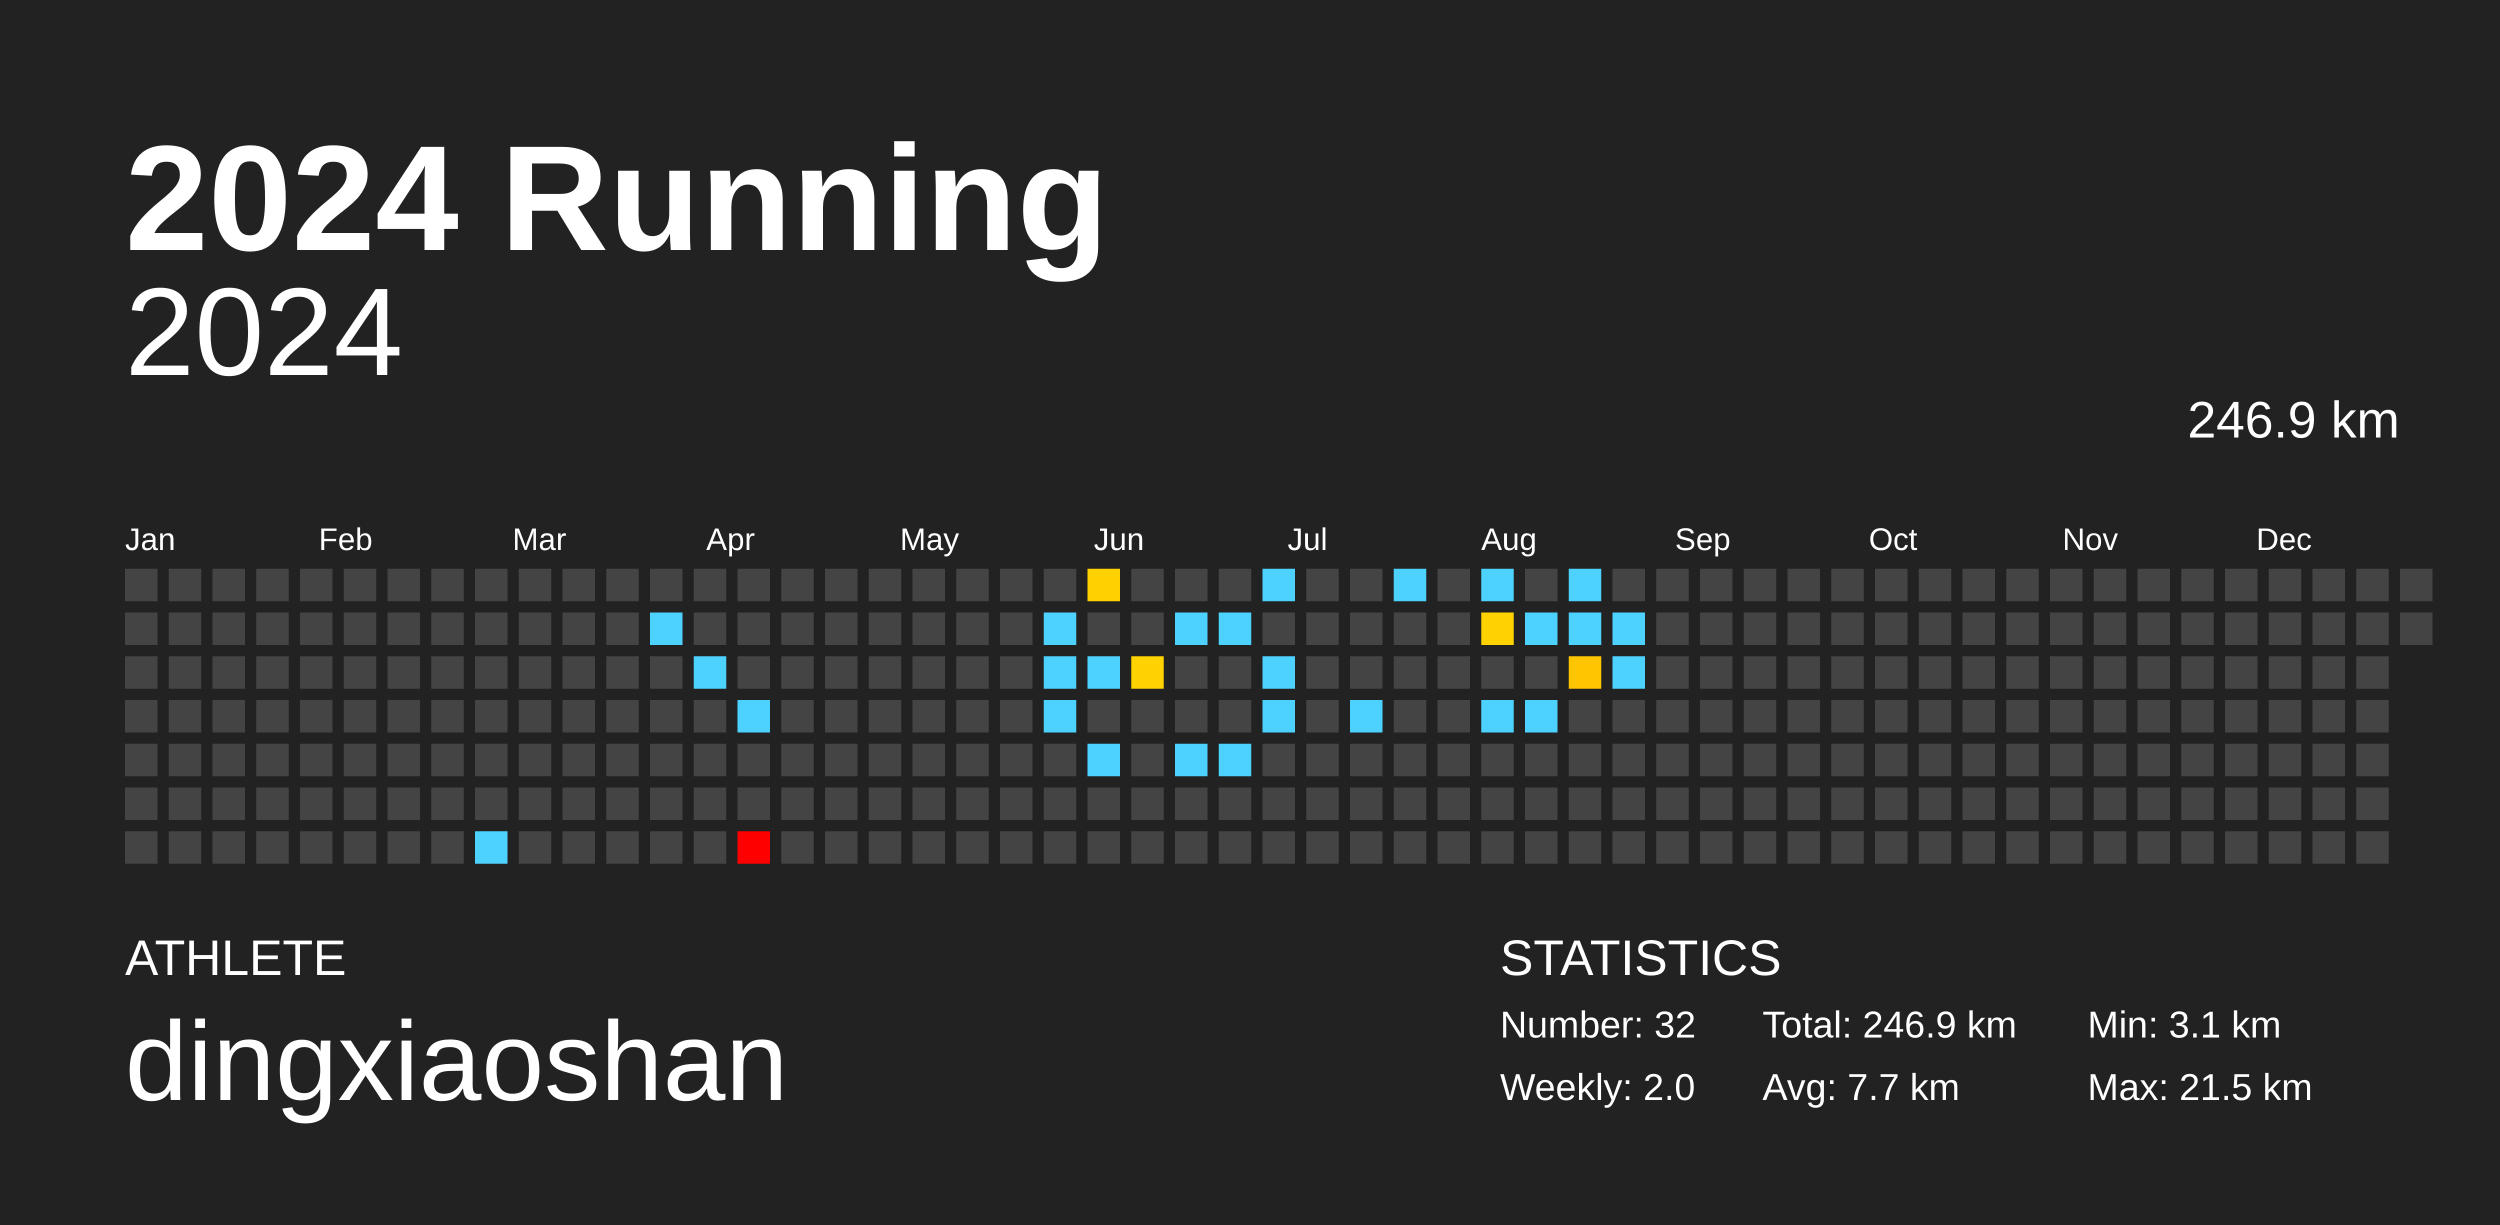
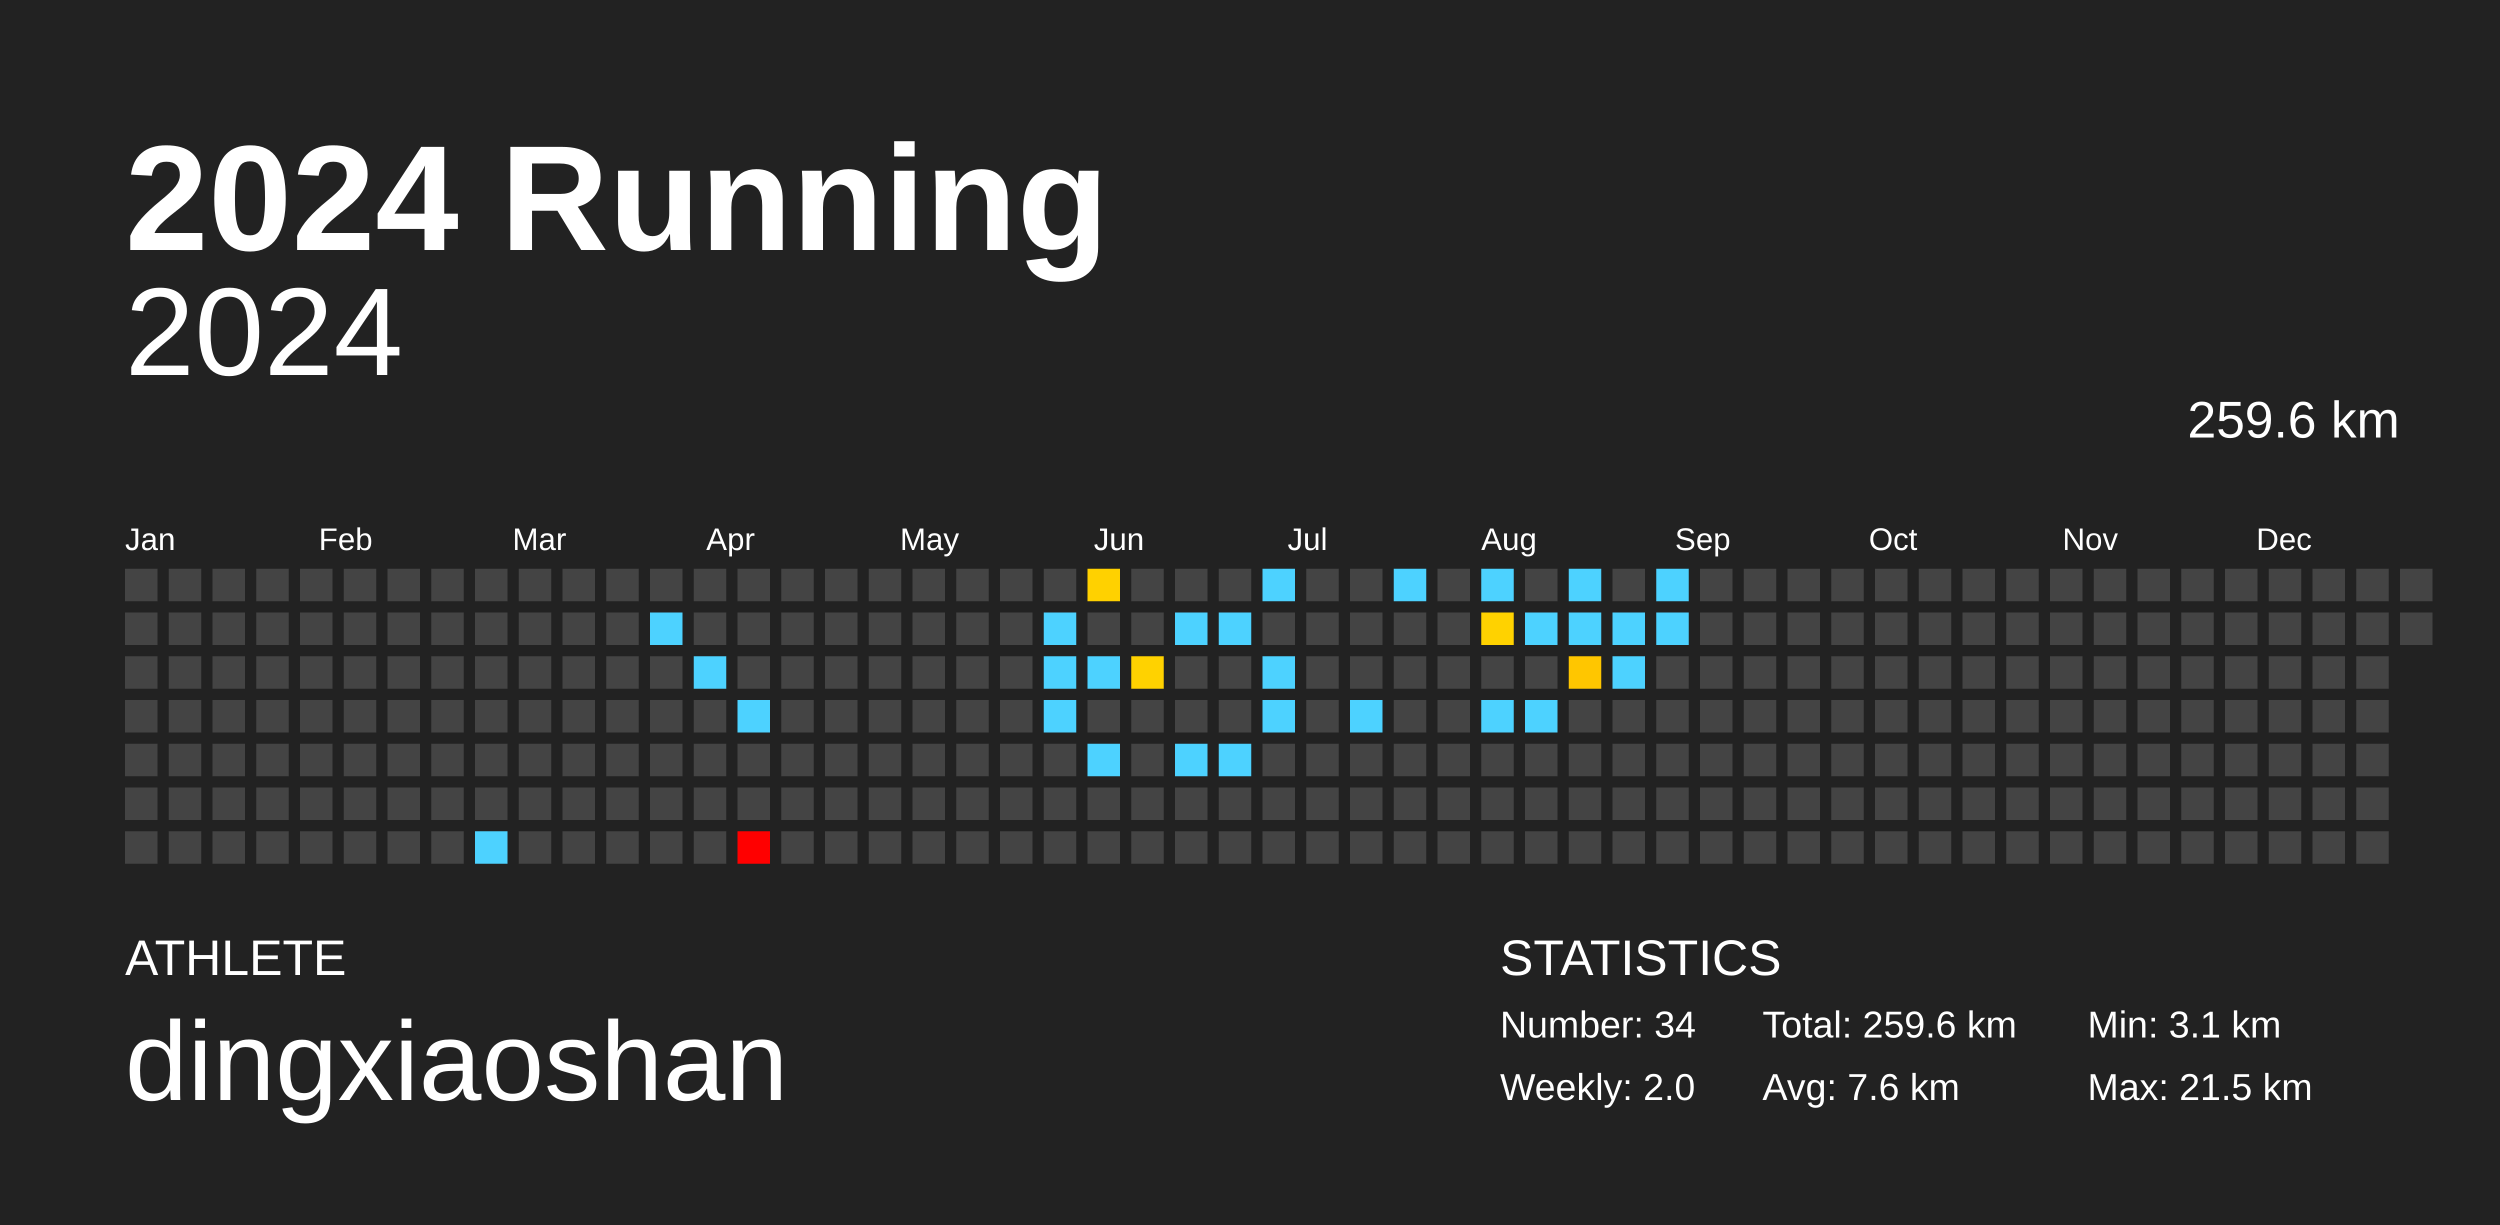
<svg xmlns="http://www.w3.org/2000/svg" baseProfile="full" height="98mm" version="1.1" viewBox="0,0,200,98" width="200mm">
  <defs />
  <rect fill="#222222" height="98" width="200" x="0" y="0" />
  <text fill="#FFFFFF" style="font-size:12px; font-family:Arial; font-weight:bold;" x="10" y="20">2024 Running</text>
  <text fill="#FFFFFF" style="font-size:4px; font-family:Arial" x="10" y="78">ATHLETE</text>
  <text fill="#FFFFFF" style="font-size:9px; font-family:Arial" x="10" y="88">dingxiaoshan</text>
  <text fill="#FFFFFF" style="font-size:4px; font-family:Arial" x="120" y="78">STATISTICS</text>
-   <text fill="#FFFFFF" style="font-size:3px; font-family:Arial" x="120" y="83">Number: 32</text>
+   <text fill="#FFFFFF" style="font-size:3px; font-family:Arial" x="120" y="83">Number: 34</text>
  <text fill="#FFFFFF" style="font-size:3px; font-family:Arial" x="120" y="88">Weekly: 2.0</text>
-   <text fill="#FFFFFF" style="font-size:3px; font-family:Arial" x="141" y="83">Total: 246.9 km</text>
-   <text fill="#FFFFFF" style="font-size:3px; font-family:Arial" x="141" y="88">Avg: 7.7 km</text>
+   <text fill="#FFFFFF" style="font-size:3px; font-family:Arial" x="141" y="83">Total: 259.6 km</text>
+   <text fill="#FFFFFF" style="font-size:3px; font-family:Arial" x="141" y="88">Avg: 7.6 km</text>
  <text fill="#FFFFFF" style="font-size:3px; font-family:Arial" x="167" y="83">Min: 3.1 km</text>
  <text fill="#FFFFFF" style="font-size:3px; font-family:Arial" x="167" y="88">Max: 21.5 km</text>
  <text alignment-baseline="hanging" fill="#FFFFFF" style="font-size:10.0px; font-family:Arial;" x="10" y="30">2024</text>
-   <text alignment-baseline="hanging" fill="#FFFFFF" style="font-size:4.125px; font-family:Arial;" x="175" y="35">246.9 km</text>
+   <text alignment-baseline="hanging" fill="#FFFFFF" style="font-size:4.125px; font-family:Arial;" x="175" y="35">259.6 km</text>
  <text fill="#FFFFFF" style="font-size:2.5px; font-family:Arial" x="10.0" y="44">Jan</text>
  <text fill="#FFFFFF" style="font-size:2.5px; font-family:Arial" x="25.5" y="44">Feb</text>
  <text fill="#FFFFFF" style="font-size:2.5px; font-family:Arial" x="41.0" y="44">Mar</text>
  <text fill="#FFFFFF" style="font-size:2.5px; font-family:Arial" x="56.5" y="44">Apr</text>
  <text fill="#FFFFFF" style="font-size:2.5px; font-family:Arial" x="72.0" y="44">May</text>
  <text fill="#FFFFFF" style="font-size:2.5px; font-family:Arial" x="87.5" y="44">Jun</text>
  <text fill="#FFFFFF" style="font-size:2.5px; font-family:Arial" x="103.0" y="44">Jul</text>
  <text fill="#FFFFFF" style="font-size:2.5px; font-family:Arial" x="118.5" y="44">Aug</text>
  <text fill="#FFFFFF" style="font-size:2.5px; font-family:Arial" x="134.0" y="44">Sep</text>
  <text fill="#FFFFFF" style="font-size:2.5px; font-family:Arial" x="149.5" y="44">Oct</text>
  <text fill="#FFFFFF" style="font-size:2.5px; font-family:Arial" x="165.0" y="44">Nov</text>
  <text fill="#FFFFFF" style="font-size:2.5px; font-family:Arial" x="180.5" y="44">Dec</text>
  <rect fill="#444444" height="2.6" width="2.6" x="10.0" y="45.5" />
  <rect fill="#444444" height="2.6" width="2.6" x="10.0" y="49.0" />
  <rect fill="#444444" height="2.6" width="2.6" x="10.0" y="52.5" />
  <rect fill="#444444" height="2.6" width="2.6" x="10.0" y="56.0" />
  <rect fill="#444444" height="2.6" width="2.6" x="10.0" y="59.5" />
  <rect fill="#444444" height="2.6" width="2.6" x="10.0" y="63.0" />
  <rect fill="#444444" height="2.6" width="2.6" x="10.0" y="66.5" />
  <rect fill="#444444" height="2.6" width="2.6" x="13.5" y="45.5" />
  <rect fill="#444444" height="2.6" width="2.6" x="13.5" y="49.0" />
  <rect fill="#444444" height="2.6" width="2.6" x="13.5" y="52.5" />
  <rect fill="#444444" height="2.6" width="2.6" x="13.5" y="56.0" />
  <rect fill="#444444" height="2.6" width="2.6" x="13.5" y="59.5" />
  <rect fill="#444444" height="2.6" width="2.6" x="13.5" y="63.0" />
  <rect fill="#444444" height="2.6" width="2.6" x="13.5" y="66.5" />
  <rect fill="#444444" height="2.6" width="2.6" x="17.0" y="45.5" />
  <rect fill="#444444" height="2.6" width="2.6" x="17.0" y="49.0" />
  <rect fill="#444444" height="2.6" width="2.6" x="17.0" y="52.5" />
  <rect fill="#444444" height="2.6" width="2.6" x="17.0" y="56.0" />
  <rect fill="#444444" height="2.6" width="2.6" x="17.0" y="59.5" />
  <rect fill="#444444" height="2.6" width="2.6" x="17.0" y="63.0" />
  <rect fill="#444444" height="2.6" width="2.6" x="17.0" y="66.5" />
  <rect fill="#444444" height="2.6" width="2.6" x="20.5" y="45.5" />
  <rect fill="#444444" height="2.6" width="2.6" x="20.5" y="49.0" />
  <rect fill="#444444" height="2.6" width="2.6" x="20.5" y="52.5" />
  <rect fill="#444444" height="2.6" width="2.6" x="20.5" y="56.0" />
  <rect fill="#444444" height="2.6" width="2.6" x="20.5" y="59.5" />
  <rect fill="#444444" height="2.6" width="2.6" x="20.5" y="63.0" />
  <rect fill="#444444" height="2.6" width="2.6" x="20.5" y="66.5" />
  <rect fill="#444444" height="2.6" width="2.6" x="24.0" y="45.5" />
  <rect fill="#444444" height="2.6" width="2.6" x="24.0" y="49.0" />
  <rect fill="#444444" height="2.6" width="2.6" x="24.0" y="52.5" />
  <rect fill="#444444" height="2.6" width="2.6" x="24.0" y="56.0" />
  <rect fill="#444444" height="2.6" width="2.6" x="24.0" y="59.5" />
  <rect fill="#444444" height="2.6" width="2.6" x="24.0" y="63.0" />
  <rect fill="#444444" height="2.6" width="2.6" x="24.0" y="66.5" />
  <rect fill="#444444" height="2.6" width="2.6" x="27.5" y="45.5" />
  <rect fill="#444444" height="2.6" width="2.6" x="27.5" y="49.0" />
  <rect fill="#444444" height="2.6" width="2.6" x="27.5" y="52.5" />
  <rect fill="#444444" height="2.6" width="2.6" x="27.5" y="56.0" />
  <rect fill="#444444" height="2.6" width="2.6" x="27.5" y="59.5" />
  <rect fill="#444444" height="2.6" width="2.6" x="27.5" y="63.0" />
  <rect fill="#444444" height="2.6" width="2.6" x="27.5" y="66.5" />
  <rect fill="#444444" height="2.6" width="2.6" x="31.0" y="45.5" />
  <rect fill="#444444" height="2.6" width="2.6" x="31.0" y="49.0" />
  <rect fill="#444444" height="2.6" width="2.6" x="31.0" y="52.5" />
  <rect fill="#444444" height="2.6" width="2.6" x="31.0" y="56.0" />
  <rect fill="#444444" height="2.6" width="2.6" x="31.0" y="59.5" />
  <rect fill="#444444" height="2.6" width="2.6" x="31.0" y="63.0" />
  <rect fill="#444444" height="2.6" width="2.6" x="31.0" y="66.5" />
  <rect fill="#444444" height="2.6" width="2.6" x="34.5" y="45.5" />
  <rect fill="#444444" height="2.6" width="2.6" x="34.5" y="49.0" />
  <rect fill="#444444" height="2.6" width="2.6" x="34.5" y="52.5" />
  <rect fill="#444444" height="2.6" width="2.6" x="34.5" y="56.0" />
  <rect fill="#444444" height="2.6" width="2.6" x="34.5" y="59.5" />
  <rect fill="#444444" height="2.6" width="2.6" x="34.5" y="63.0" />
  <rect fill="#444444" height="2.6" width="2.6" x="34.5" y="66.5" />
  <rect fill="#444444" height="2.6" width="2.6" x="38.0" y="45.5" />
  <rect fill="#444444" height="2.6" width="2.6" x="38.0" y="49.0" />
  <rect fill="#444444" height="2.6" width="2.6" x="38.0" y="52.5" />
  <rect fill="#444444" height="2.6" width="2.6" x="38.0" y="56.0" />
  <rect fill="#444444" height="2.6" width="2.6" x="38.0" y="59.5" />
  <rect fill="#444444" height="2.6" width="2.6" x="38.0" y="63.0" />
  <rect fill="#4dd2ff" height="2.6" width="2.6" x="38.0" y="66.5" />
  <rect fill="#444444" height="2.6" width="2.6" x="41.5" y="45.5" />
  <rect fill="#444444" height="2.6" width="2.6" x="41.5" y="49.0" />
  <rect fill="#444444" height="2.6" width="2.6" x="41.5" y="52.5" />
  <rect fill="#444444" height="2.6" width="2.6" x="41.5" y="56.0" />
  <rect fill="#444444" height="2.6" width="2.6" x="41.5" y="59.5" />
  <rect fill="#444444" height="2.6" width="2.6" x="41.5" y="63.0" />
  <rect fill="#444444" height="2.6" width="2.6" x="41.5" y="66.5" />
  <rect fill="#444444" height="2.6" width="2.6" x="45.0" y="45.5" />
  <rect fill="#444444" height="2.6" width="2.6" x="45.0" y="49.0" />
  <rect fill="#444444" height="2.6" width="2.6" x="45.0" y="52.5" />
  <rect fill="#444444" height="2.6" width="2.6" x="45.0" y="56.0" />
  <rect fill="#444444" height="2.6" width="2.6" x="45.0" y="59.5" />
  <rect fill="#444444" height="2.6" width="2.6" x="45.0" y="63.0" />
  <rect fill="#444444" height="2.6" width="2.6" x="45.0" y="66.5" />
  <rect fill="#444444" height="2.6" width="2.6" x="48.5" y="45.5" />
  <rect fill="#444444" height="2.6" width="2.6" x="48.5" y="49.0" />
  <rect fill="#444444" height="2.6" width="2.6" x="48.5" y="52.5" />
  <rect fill="#444444" height="2.6" width="2.6" x="48.5" y="56.0" />
  <rect fill="#444444" height="2.6" width="2.6" x="48.5" y="59.5" />
  <rect fill="#444444" height="2.6" width="2.6" x="48.5" y="63.0" />
  <rect fill="#444444" height="2.6" width="2.6" x="48.5" y="66.5" />
  <rect fill="#444444" height="2.6" width="2.6" x="52.0" y="45.5" />
  <rect fill="#4dd2ff" height="2.6" width="2.6" x="52.0" y="49.0" />
  <rect fill="#444444" height="2.6" width="2.6" x="52.0" y="52.5" />
  <rect fill="#444444" height="2.6" width="2.6" x="52.0" y="56.0" />
  <rect fill="#444444" height="2.6" width="2.6" x="52.0" y="59.5" />
  <rect fill="#444444" height="2.6" width="2.6" x="52.0" y="63.0" />
  <rect fill="#444444" height="2.6" width="2.6" x="52.0" y="66.5" />
  <rect fill="#444444" height="2.6" width="2.6" x="55.5" y="45.5" />
  <rect fill="#444444" height="2.6" width="2.6" x="55.5" y="49.0" />
  <rect fill="#4dd2ff" height="2.6" width="2.6" x="55.5" y="52.5" />
  <rect fill="#444444" height="2.6" width="2.6" x="55.5" y="56.0" />
  <rect fill="#444444" height="2.6" width="2.6" x="55.5" y="59.5" />
  <rect fill="#444444" height="2.6" width="2.6" x="55.5" y="63.0" />
  <rect fill="#444444" height="2.6" width="2.6" x="55.5" y="66.5" />
  <rect fill="#444444" height="2.6" width="2.6" x="59.0" y="45.5" />
  <rect fill="#444444" height="2.6" width="2.6" x="59.0" y="49.0" />
  <rect fill="#444444" height="2.6" width="2.6" x="59.0" y="52.5" />
  <rect fill="#4dd2ff" height="2.6" width="2.6" x="59.0" y="56.0" />
  <rect fill="#444444" height="2.6" width="2.6" x="59.0" y="59.5" />
  <rect fill="#444444" height="2.6" width="2.6" x="59.0" y="63.0" />
  <rect fill="red" height="2.6" width="2.6" x="59.0" y="66.5" />
  <rect fill="#444444" height="2.6" width="2.6" x="62.5" y="45.5" />
  <rect fill="#444444" height="2.6" width="2.6" x="62.5" y="49.0" />
  <rect fill="#444444" height="2.6" width="2.6" x="62.5" y="52.5" />
  <rect fill="#444444" height="2.6" width="2.6" x="62.5" y="56.0" />
  <rect fill="#444444" height="2.6" width="2.6" x="62.5" y="59.5" />
  <rect fill="#444444" height="2.6" width="2.6" x="62.5" y="63.0" />
  <rect fill="#444444" height="2.6" width="2.6" x="62.5" y="66.5" />
  <rect fill="#444444" height="2.6" width="2.6" x="66.0" y="45.5" />
  <rect fill="#444444" height="2.6" width="2.6" x="66.0" y="49.0" />
  <rect fill="#444444" height="2.6" width="2.6" x="66.0" y="52.5" />
  <rect fill="#444444" height="2.6" width="2.6" x="66.0" y="56.0" />
  <rect fill="#444444" height="2.6" width="2.6" x="66.0" y="59.5" />
  <rect fill="#444444" height="2.6" width="2.6" x="66.0" y="63.0" />
  <rect fill="#444444" height="2.6" width="2.6" x="66.0" y="66.5" />
  <rect fill="#444444" height="2.6" width="2.6" x="69.5" y="45.5" />
  <rect fill="#444444" height="2.6" width="2.6" x="69.5" y="49.0" />
  <rect fill="#444444" height="2.6" width="2.6" x="69.5" y="52.5" />
  <rect fill="#444444" height="2.6" width="2.6" x="69.5" y="56.0" />
  <rect fill="#444444" height="2.6" width="2.6" x="69.5" y="59.5" />
  <rect fill="#444444" height="2.6" width="2.6" x="69.5" y="63.0" />
  <rect fill="#444444" height="2.6" width="2.6" x="69.5" y="66.5" />
  <rect fill="#444444" height="2.6" width="2.6" x="73.0" y="45.5" />
  <rect fill="#444444" height="2.6" width="2.6" x="73.0" y="49.0" />
  <rect fill="#444444" height="2.6" width="2.6" x="73.0" y="52.5" />
  <rect fill="#444444" height="2.6" width="2.6" x="73.0" y="56.0" />
  <rect fill="#444444" height="2.6" width="2.6" x="73.0" y="59.5" />
  <rect fill="#444444" height="2.6" width="2.6" x="73.0" y="63.0" />
  <rect fill="#444444" height="2.6" width="2.6" x="73.0" y="66.5" />
  <rect fill="#444444" height="2.6" width="2.6" x="76.5" y="45.5" />
  <rect fill="#444444" height="2.6" width="2.6" x="76.5" y="49.0" />
  <rect fill="#444444" height="2.6" width="2.6" x="76.5" y="52.5" />
  <rect fill="#444444" height="2.6" width="2.6" x="76.5" y="56.0" />
  <rect fill="#444444" height="2.6" width="2.6" x="76.5" y="59.5" />
  <rect fill="#444444" height="2.6" width="2.6" x="76.5" y="63.0" />
  <rect fill="#444444" height="2.6" width="2.6" x="76.5" y="66.5" />
  <rect fill="#444444" height="2.6" width="2.6" x="80.0" y="45.5" />
  <rect fill="#444444" height="2.6" width="2.6" x="80.0" y="49.0" />
  <rect fill="#444444" height="2.6" width="2.6" x="80.0" y="52.5" />
  <rect fill="#444444" height="2.6" width="2.6" x="80.0" y="56.0" />
  <rect fill="#444444" height="2.6" width="2.6" x="80.0" y="59.5" />
  <rect fill="#444444" height="2.6" width="2.6" x="80.0" y="63.0" />
  <rect fill="#444444" height="2.6" width="2.6" x="80.0" y="66.5" />
  <rect fill="#444444" height="2.6" width="2.6" x="83.5" y="45.5" />
  <rect fill="#4dd2ff" height="2.6" width="2.6" x="83.5" y="49.0" />
  <rect fill="#4dd2ff" height="2.6" width="2.6" x="83.5" y="52.5" />
  <rect fill="#4dd2ff" height="2.6" width="2.6" x="83.5" y="56.0" />
  <rect fill="#444444" height="2.6" width="2.6" x="83.5" y="59.5" />
  <rect fill="#444444" height="2.6" width="2.6" x="83.5" y="63.0" />
  <rect fill="#444444" height="2.6" width="2.6" x="83.5" y="66.5" />
  <rect fill="#ffd100" height="2.6" width="2.6" x="87.0" y="45.5" />
  <rect fill="#444444" height="2.6" width="2.6" x="87.0" y="49.0" />
  <rect fill="#4dd2ff" height="2.6" width="2.6" x="87.0" y="52.5" />
  <rect fill="#444444" height="2.6" width="2.6" x="87.0" y="56.0" />
  <rect fill="#4dd2ff" height="2.6" width="2.6" x="87.0" y="59.5" />
  <rect fill="#444444" height="2.6" width="2.6" x="87.0" y="63.0" />
  <rect fill="#444444" height="2.6" width="2.6" x="87.0" y="66.5" />
  <rect fill="#444444" height="2.6" width="2.6" x="90.5" y="45.5" />
  <rect fill="#444444" height="2.6" width="2.6" x="90.5" y="49.0" />
  <rect fill="#ffd200" height="2.6" width="2.6" x="90.5" y="52.5" />
  <rect fill="#444444" height="2.6" width="2.6" x="90.5" y="56.0" />
  <rect fill="#444444" height="2.6" width="2.6" x="90.5" y="59.5" />
  <rect fill="#444444" height="2.6" width="2.6" x="90.5" y="63.0" />
  <rect fill="#444444" height="2.6" width="2.6" x="90.5" y="66.5" />
  <rect fill="#444444" height="2.6" width="2.6" x="94.0" y="45.5" />
  <rect fill="#4dd2ff" height="2.6" width="2.6" x="94.0" y="49.0" />
  <rect fill="#444444" height="2.6" width="2.6" x="94.0" y="52.5" />
  <rect fill="#444444" height="2.6" width="2.6" x="94.0" y="56.0" />
  <rect fill="#4dd2ff" height="2.6" width="2.6" x="94.0" y="59.5" />
  <rect fill="#444444" height="2.6" width="2.6" x="94.0" y="63.0" />
  <rect fill="#444444" height="2.6" width="2.6" x="94.0" y="66.5" />
  <rect fill="#444444" height="2.6" width="2.6" x="97.5" y="45.5" />
  <rect fill="#4dd2ff" height="2.6" width="2.6" x="97.5" y="49.0" />
  <rect fill="#444444" height="2.6" width="2.6" x="97.5" y="52.5" />
  <rect fill="#444444" height="2.6" width="2.6" x="97.5" y="56.0" />
  <rect fill="#4dd2ff" height="2.6" width="2.6" x="97.5" y="59.5" />
  <rect fill="#444444" height="2.6" width="2.6" x="97.5" y="63.0" />
  <rect fill="#444444" height="2.6" width="2.6" x="97.5" y="66.5" />
  <rect fill="#4dd2ff" height="2.6" width="2.6" x="101.0" y="45.5" />
  <rect fill="#444444" height="2.6" width="2.6" x="101.0" y="49.0" />
  <rect fill="#4dd2ff" height="2.6" width="2.6" x="101.0" y="52.5" />
  <rect fill="#4dd2ff" height="2.6" width="2.6" x="101.0" y="56.0" />
  <rect fill="#444444" height="2.6" width="2.6" x="101.0" y="59.5" />
  <rect fill="#444444" height="2.6" width="2.6" x="101.0" y="63.0" />
  <rect fill="#444444" height="2.6" width="2.6" x="101.0" y="66.5" />
  <rect fill="#444444" height="2.6" width="2.6" x="104.5" y="45.5" />
  <rect fill="#444444" height="2.6" width="2.6" x="104.5" y="49.0" />
  <rect fill="#444444" height="2.6" width="2.6" x="104.5" y="52.5" />
  <rect fill="#444444" height="2.6" width="2.6" x="104.5" y="56.0" />
  <rect fill="#444444" height="2.6" width="2.6" x="104.5" y="59.5" />
  <rect fill="#444444" height="2.6" width="2.6" x="104.5" y="63.0" />
  <rect fill="#444444" height="2.6" width="2.6" x="104.5" y="66.5" />
  <rect fill="#444444" height="2.6" width="2.6" x="108.0" y="45.5" />
  <rect fill="#444444" height="2.6" width="2.6" x="108.0" y="49.0" />
  <rect fill="#444444" height="2.6" width="2.6" x="108.0" y="52.5" />
  <rect fill="#4dd2ff" height="2.6" width="2.6" x="108.0" y="56.0" />
  <rect fill="#444444" height="2.6" width="2.6" x="108.0" y="59.5" />
  <rect fill="#444444" height="2.6" width="2.6" x="108.0" y="63.0" />
  <rect fill="#444444" height="2.6" width="2.6" x="108.0" y="66.5" />
  <rect fill="#4dd2ff" height="2.6" width="2.6" x="111.5" y="45.5" />
  <rect fill="#444444" height="2.6" width="2.6" x="111.5" y="49.0" />
  <rect fill="#444444" height="2.6" width="2.6" x="111.5" y="52.5" />
  <rect fill="#444444" height="2.6" width="2.6" x="111.5" y="56.0" />
  <rect fill="#444444" height="2.6" width="2.6" x="111.5" y="59.5" />
  <rect fill="#444444" height="2.6" width="2.6" x="111.5" y="63.0" />
  <rect fill="#444444" height="2.6" width="2.6" x="111.5" y="66.5" />
  <rect fill="#444444" height="2.6" width="2.6" x="115.0" y="45.5" />
  <rect fill="#444444" height="2.6" width="2.6" x="115.0" y="49.0" />
  <rect fill="#444444" height="2.6" width="2.6" x="115.0" y="52.5" />
  <rect fill="#444444" height="2.6" width="2.6" x="115.0" y="56.0" />
  <rect fill="#444444" height="2.6" width="2.6" x="115.0" y="59.5" />
  <rect fill="#444444" height="2.6" width="2.6" x="115.0" y="63.0" />
  <rect fill="#444444" height="2.6" width="2.6" x="115.0" y="66.5" />
  <rect fill="#4dd2ff" height="2.6" width="2.6" x="118.5" y="45.5" />
  <rect fill="#ffd200" height="2.6" width="2.6" x="118.5" y="49.0" />
  <rect fill="#444444" height="2.6" width="2.6" x="118.5" y="52.5" />
  <rect fill="#4dd2ff" height="2.6" width="2.6" x="118.5" y="56.0" />
  <rect fill="#444444" height="2.6" width="2.6" x="118.5" y="59.5" />
  <rect fill="#444444" height="2.6" width="2.6" x="118.5" y="63.0" />
  <rect fill="#444444" height="2.6" width="2.6" x="118.5" y="66.5" />
  <rect fill="#444444" height="2.6" width="2.6" x="122.0" y="45.5" />
  <rect fill="#4dd2ff" height="2.6" width="2.6" x="122.0" y="49.0" />
  <rect fill="#444444" height="2.6" width="2.6" x="122.0" y="52.5" />
  <rect fill="#4dd2ff" height="2.6" width="2.6" x="122.0" y="56.0" />
  <rect fill="#444444" height="2.6" width="2.6" x="122.0" y="59.5" />
  <rect fill="#444444" height="2.6" width="2.6" x="122.0" y="63.0" />
  <rect fill="#444444" height="2.6" width="2.6" x="122.0" y="66.5" />
  <rect fill="#4dd2ff" height="2.6" width="2.6" x="125.5" y="45.5" />
  <rect fill="#4dd2ff" height="2.6" width="2.6" x="125.5" y="49.0" />
  <rect fill="#ffc600" height="2.6" width="2.6" x="125.5" y="52.5" />
  <rect fill="#444444" height="2.6" width="2.6" x="125.5" y="56.0" />
  <rect fill="#444444" height="2.6" width="2.6" x="125.5" y="59.5" />
  <rect fill="#444444" height="2.6" width="2.6" x="125.5" y="63.0" />
  <rect fill="#444444" height="2.6" width="2.6" x="125.5" y="66.5" />
  <rect fill="#444444" height="2.6" width="2.6" x="129.0" y="45.5" />
  <rect fill="#4dd2ff" height="2.6" width="2.6" x="129.0" y="49.0" />
  <rect fill="#4dd2ff" height="2.6" width="2.6" x="129.0" y="52.5" />
  <rect fill="#444444" height="2.6" width="2.6" x="129.0" y="56.0" />
  <rect fill="#444444" height="2.6" width="2.6" x="129.0" y="59.5" />
  <rect fill="#444444" height="2.6" width="2.6" x="129.0" y="63.0" />
  <rect fill="#444444" height="2.6" width="2.6" x="129.0" y="66.5" />
-   <rect fill="#444444" height="2.6" width="2.6" x="132.5" y="45.5" />
-   <rect fill="#444444" height="2.6" width="2.6" x="132.5" y="49.0" />
+   <rect fill="#4dd2ff" height="2.6" width="2.6" x="132.5" y="45.5" />
+   <rect fill="#4dd2ff" height="2.6" width="2.6" x="132.5" y="49.0" />
  <rect fill="#444444" height="2.6" width="2.6" x="132.5" y="52.5" />
  <rect fill="#444444" height="2.6" width="2.6" x="132.5" y="56.0" />
  <rect fill="#444444" height="2.6" width="2.6" x="132.5" y="59.5" />
  <rect fill="#444444" height="2.6" width="2.6" x="132.5" y="63.0" />
  <rect fill="#444444" height="2.6" width="2.6" x="132.5" y="66.5" />
  <rect fill="#444444" height="2.6" width="2.6" x="136.0" y="45.5" />
  <rect fill="#444444" height="2.6" width="2.6" x="136.0" y="49.0" />
  <rect fill="#444444" height="2.6" width="2.6" x="136.0" y="52.5" />
  <rect fill="#444444" height="2.6" width="2.6" x="136.0" y="56.0" />
  <rect fill="#444444" height="2.6" width="2.6" x="136.0" y="59.5" />
  <rect fill="#444444" height="2.6" width="2.6" x="136.0" y="63.0" />
  <rect fill="#444444" height="2.6" width="2.6" x="136.0" y="66.5" />
  <rect fill="#444444" height="2.6" width="2.6" x="139.5" y="45.5" />
  <rect fill="#444444" height="2.6" width="2.6" x="139.5" y="49.0" />
  <rect fill="#444444" height="2.6" width="2.6" x="139.5" y="52.5" />
  <rect fill="#444444" height="2.6" width="2.6" x="139.5" y="56.0" />
  <rect fill="#444444" height="2.6" width="2.6" x="139.5" y="59.5" />
  <rect fill="#444444" height="2.6" width="2.6" x="139.5" y="63.0" />
  <rect fill="#444444" height="2.6" width="2.6" x="139.5" y="66.5" />
  <rect fill="#444444" height="2.6" width="2.6" x="143.0" y="45.5" />
  <rect fill="#444444" height="2.6" width="2.6" x="143.0" y="49.0" />
  <rect fill="#444444" height="2.6" width="2.6" x="143.0" y="52.5" />
  <rect fill="#444444" height="2.6" width="2.6" x="143.0" y="56.0" />
  <rect fill="#444444" height="2.6" width="2.6" x="143.0" y="59.5" />
  <rect fill="#444444" height="2.6" width="2.6" x="143.0" y="63.0" />
  <rect fill="#444444" height="2.6" width="2.6" x="143.0" y="66.5" />
  <rect fill="#444444" height="2.6" width="2.6" x="146.5" y="45.5" />
  <rect fill="#444444" height="2.6" width="2.6" x="146.5" y="49.0" />
  <rect fill="#444444" height="2.6" width="2.6" x="146.5" y="52.5" />
  <rect fill="#444444" height="2.6" width="2.6" x="146.5" y="56.0" />
  <rect fill="#444444" height="2.6" width="2.6" x="146.5" y="59.5" />
  <rect fill="#444444" height="2.6" width="2.6" x="146.5" y="63.0" />
  <rect fill="#444444" height="2.6" width="2.6" x="146.5" y="66.5" />
  <rect fill="#444444" height="2.6" width="2.6" x="150.0" y="45.5" />
  <rect fill="#444444" height="2.6" width="2.6" x="150.0" y="49.0" />
  <rect fill="#444444" height="2.6" width="2.6" x="150.0" y="52.5" />
  <rect fill="#444444" height="2.6" width="2.6" x="150.0" y="56.0" />
  <rect fill="#444444" height="2.6" width="2.6" x="150.0" y="59.5" />
  <rect fill="#444444" height="2.6" width="2.6" x="150.0" y="63.0" />
  <rect fill="#444444" height="2.6" width="2.6" x="150.0" y="66.5" />
  <rect fill="#444444" height="2.6" width="2.6" x="153.5" y="45.5" />
  <rect fill="#444444" height="2.6" width="2.6" x="153.5" y="49.0" />
  <rect fill="#444444" height="2.6" width="2.6" x="153.5" y="52.5" />
  <rect fill="#444444" height="2.6" width="2.6" x="153.5" y="56.0" />
  <rect fill="#444444" height="2.6" width="2.6" x="153.5" y="59.5" />
  <rect fill="#444444" height="2.6" width="2.6" x="153.5" y="63.0" />
  <rect fill="#444444" height="2.6" width="2.6" x="153.5" y="66.5" />
  <rect fill="#444444" height="2.6" width="2.6" x="157.0" y="45.5" />
  <rect fill="#444444" height="2.6" width="2.6" x="157.0" y="49.0" />
  <rect fill="#444444" height="2.6" width="2.6" x="157.0" y="52.5" />
  <rect fill="#444444" height="2.6" width="2.6" x="157.0" y="56.0" />
  <rect fill="#444444" height="2.6" width="2.6" x="157.0" y="59.5" />
  <rect fill="#444444" height="2.6" width="2.6" x="157.0" y="63.0" />
  <rect fill="#444444" height="2.6" width="2.6" x="157.0" y="66.5" />
  <rect fill="#444444" height="2.6" width="2.6" x="160.5" y="45.5" />
  <rect fill="#444444" height="2.6" width="2.6" x="160.5" y="49.0" />
  <rect fill="#444444" height="2.6" width="2.6" x="160.5" y="52.5" />
  <rect fill="#444444" height="2.6" width="2.6" x="160.5" y="56.0" />
  <rect fill="#444444" height="2.6" width="2.6" x="160.5" y="59.5" />
  <rect fill="#444444" height="2.6" width="2.6" x="160.5" y="63.0" />
  <rect fill="#444444" height="2.6" width="2.6" x="160.5" y="66.5" />
  <rect fill="#444444" height="2.6" width="2.6" x="164.0" y="45.5" />
  <rect fill="#444444" height="2.6" width="2.6" x="164.0" y="49.0" />
  <rect fill="#444444" height="2.6" width="2.6" x="164.0" y="52.5" />
  <rect fill="#444444" height="2.6" width="2.6" x="164.0" y="56.0" />
  <rect fill="#444444" height="2.6" width="2.6" x="164.0" y="59.5" />
  <rect fill="#444444" height="2.6" width="2.6" x="164.0" y="63.0" />
  <rect fill="#444444" height="2.6" width="2.6" x="164.0" y="66.5" />
  <rect fill="#444444" height="2.6" width="2.6" x="167.5" y="45.5" />
  <rect fill="#444444" height="2.6" width="2.6" x="167.5" y="49.0" />
  <rect fill="#444444" height="2.6" width="2.6" x="167.5" y="52.5" />
  <rect fill="#444444" height="2.6" width="2.6" x="167.5" y="56.0" />
  <rect fill="#444444" height="2.6" width="2.6" x="167.5" y="59.5" />
  <rect fill="#444444" height="2.6" width="2.6" x="167.5" y="63.0" />
  <rect fill="#444444" height="2.6" width="2.6" x="167.5" y="66.5" />
  <rect fill="#444444" height="2.6" width="2.6" x="171.0" y="45.5" />
  <rect fill="#444444" height="2.6" width="2.6" x="171.0" y="49.0" />
  <rect fill="#444444" height="2.6" width="2.6" x="171.0" y="52.5" />
  <rect fill="#444444" height="2.6" width="2.6" x="171.0" y="56.0" />
  <rect fill="#444444" height="2.6" width="2.6" x="171.0" y="59.5" />
  <rect fill="#444444" height="2.6" width="2.6" x="171.0" y="63.0" />
  <rect fill="#444444" height="2.6" width="2.6" x="171.0" y="66.5" />
  <rect fill="#444444" height="2.6" width="2.6" x="174.5" y="45.5" />
  <rect fill="#444444" height="2.6" width="2.6" x="174.5" y="49.0" />
  <rect fill="#444444" height="2.6" width="2.6" x="174.5" y="52.5" />
  <rect fill="#444444" height="2.6" width="2.6" x="174.5" y="56.0" />
  <rect fill="#444444" height="2.6" width="2.6" x="174.5" y="59.5" />
  <rect fill="#444444" height="2.6" width="2.6" x="174.5" y="63.0" />
  <rect fill="#444444" height="2.6" width="2.6" x="174.5" y="66.5" />
  <rect fill="#444444" height="2.6" width="2.6" x="178.0" y="45.5" />
  <rect fill="#444444" height="2.6" width="2.6" x="178.0" y="49.0" />
  <rect fill="#444444" height="2.6" width="2.6" x="178.0" y="52.5" />
  <rect fill="#444444" height="2.6" width="2.6" x="178.0" y="56.0" />
  <rect fill="#444444" height="2.6" width="2.6" x="178.0" y="59.5" />
  <rect fill="#444444" height="2.6" width="2.6" x="178.0" y="63.0" />
  <rect fill="#444444" height="2.6" width="2.6" x="178.0" y="66.5" />
  <rect fill="#444444" height="2.6" width="2.6" x="181.5" y="45.5" />
  <rect fill="#444444" height="2.6" width="2.6" x="181.5" y="49.0" />
  <rect fill="#444444" height="2.6" width="2.6" x="181.5" y="52.5" />
  <rect fill="#444444" height="2.6" width="2.6" x="181.5" y="56.0" />
  <rect fill="#444444" height="2.6" width="2.6" x="181.5" y="59.5" />
  <rect fill="#444444" height="2.6" width="2.6" x="181.5" y="63.0" />
  <rect fill="#444444" height="2.6" width="2.6" x="181.5" y="66.5" />
  <rect fill="#444444" height="2.6" width="2.6" x="185.0" y="45.5" />
  <rect fill="#444444" height="2.6" width="2.6" x="185.0" y="49.0" />
  <rect fill="#444444" height="2.6" width="2.6" x="185.0" y="52.5" />
  <rect fill="#444444" height="2.6" width="2.6" x="185.0" y="56.0" />
  <rect fill="#444444" height="2.6" width="2.6" x="185.0" y="59.5" />
  <rect fill="#444444" height="2.6" width="2.6" x="185.0" y="63.0" />
  <rect fill="#444444" height="2.6" width="2.6" x="185.0" y="66.5" />
  <rect fill="#444444" height="2.6" width="2.6" x="188.5" y="45.5" />
  <rect fill="#444444" height="2.6" width="2.6" x="188.5" y="49.0" />
  <rect fill="#444444" height="2.6" width="2.6" x="188.5" y="52.5" />
  <rect fill="#444444" height="2.6" width="2.6" x="188.5" y="56.0" />
  <rect fill="#444444" height="2.6" width="2.6" x="188.5" y="59.5" />
  <rect fill="#444444" height="2.6" width="2.6" x="188.5" y="63.0" />
  <rect fill="#444444" height="2.6" width="2.6" x="188.5" y="66.5" />
  <rect fill="#444444" height="2.6" width="2.6" x="192.0" y="45.5" />
  <rect fill="#444444" height="2.6" width="2.6" x="192.0" y="49.0" />
</svg>
